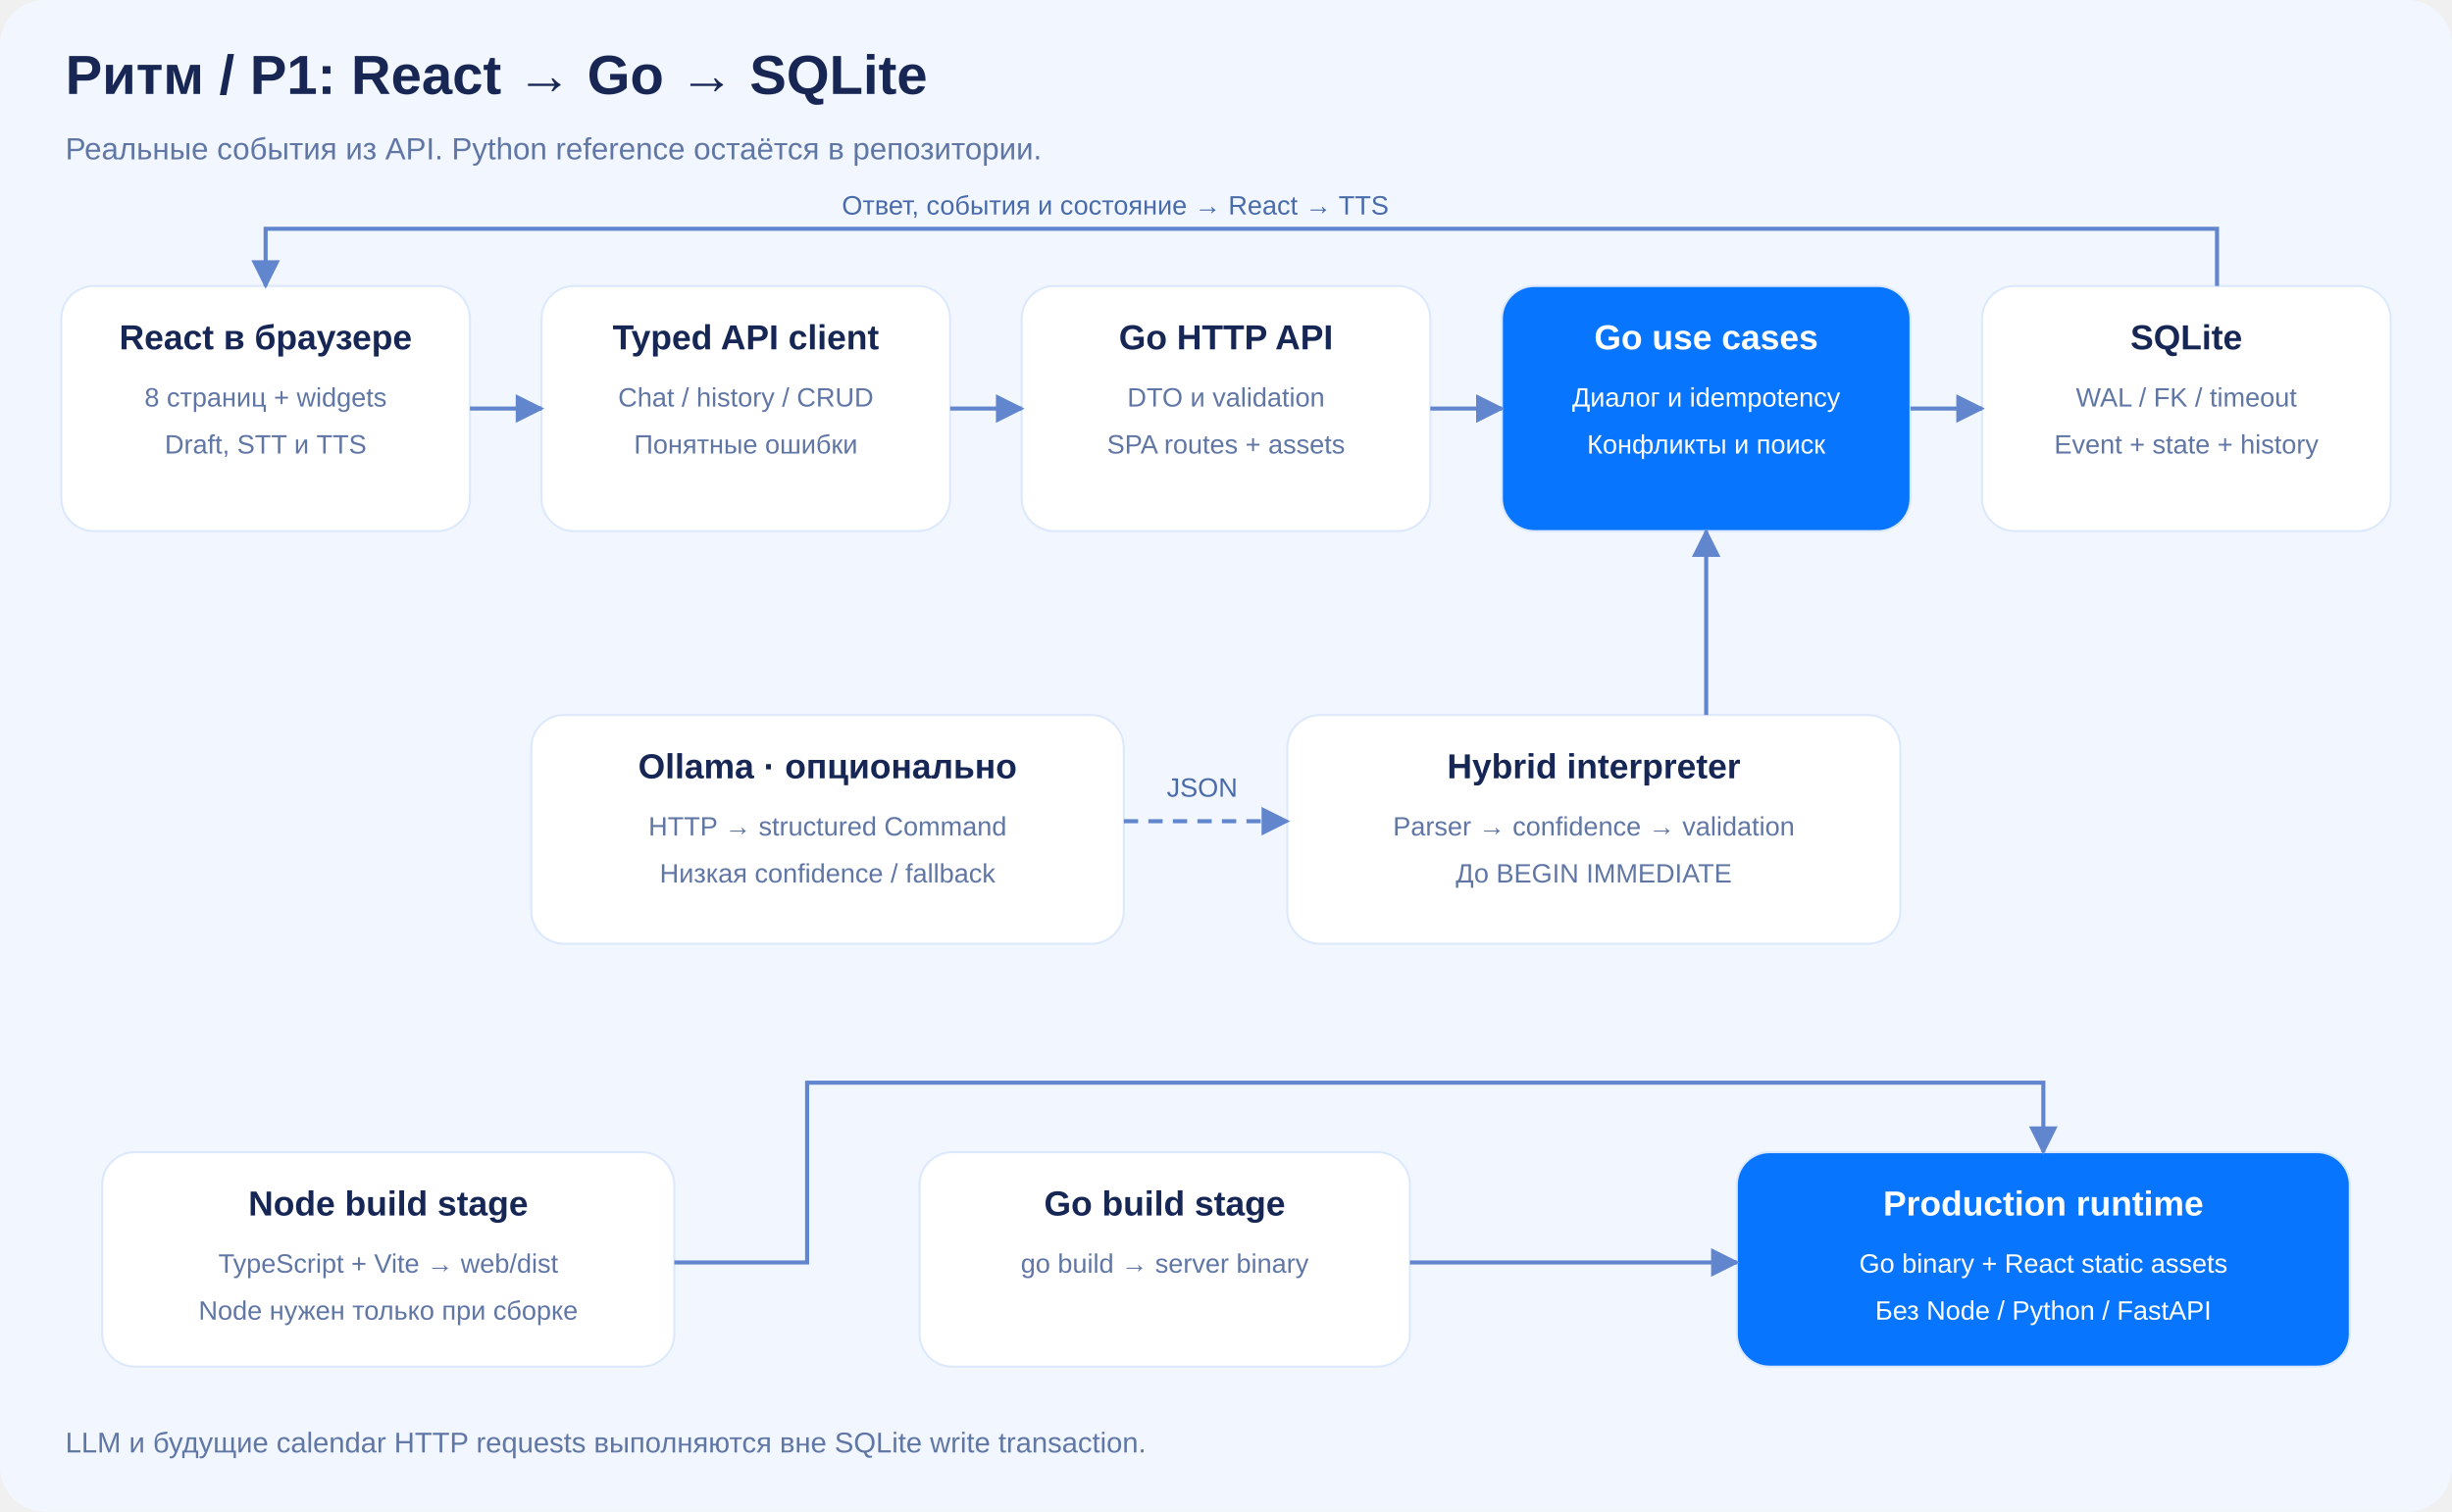
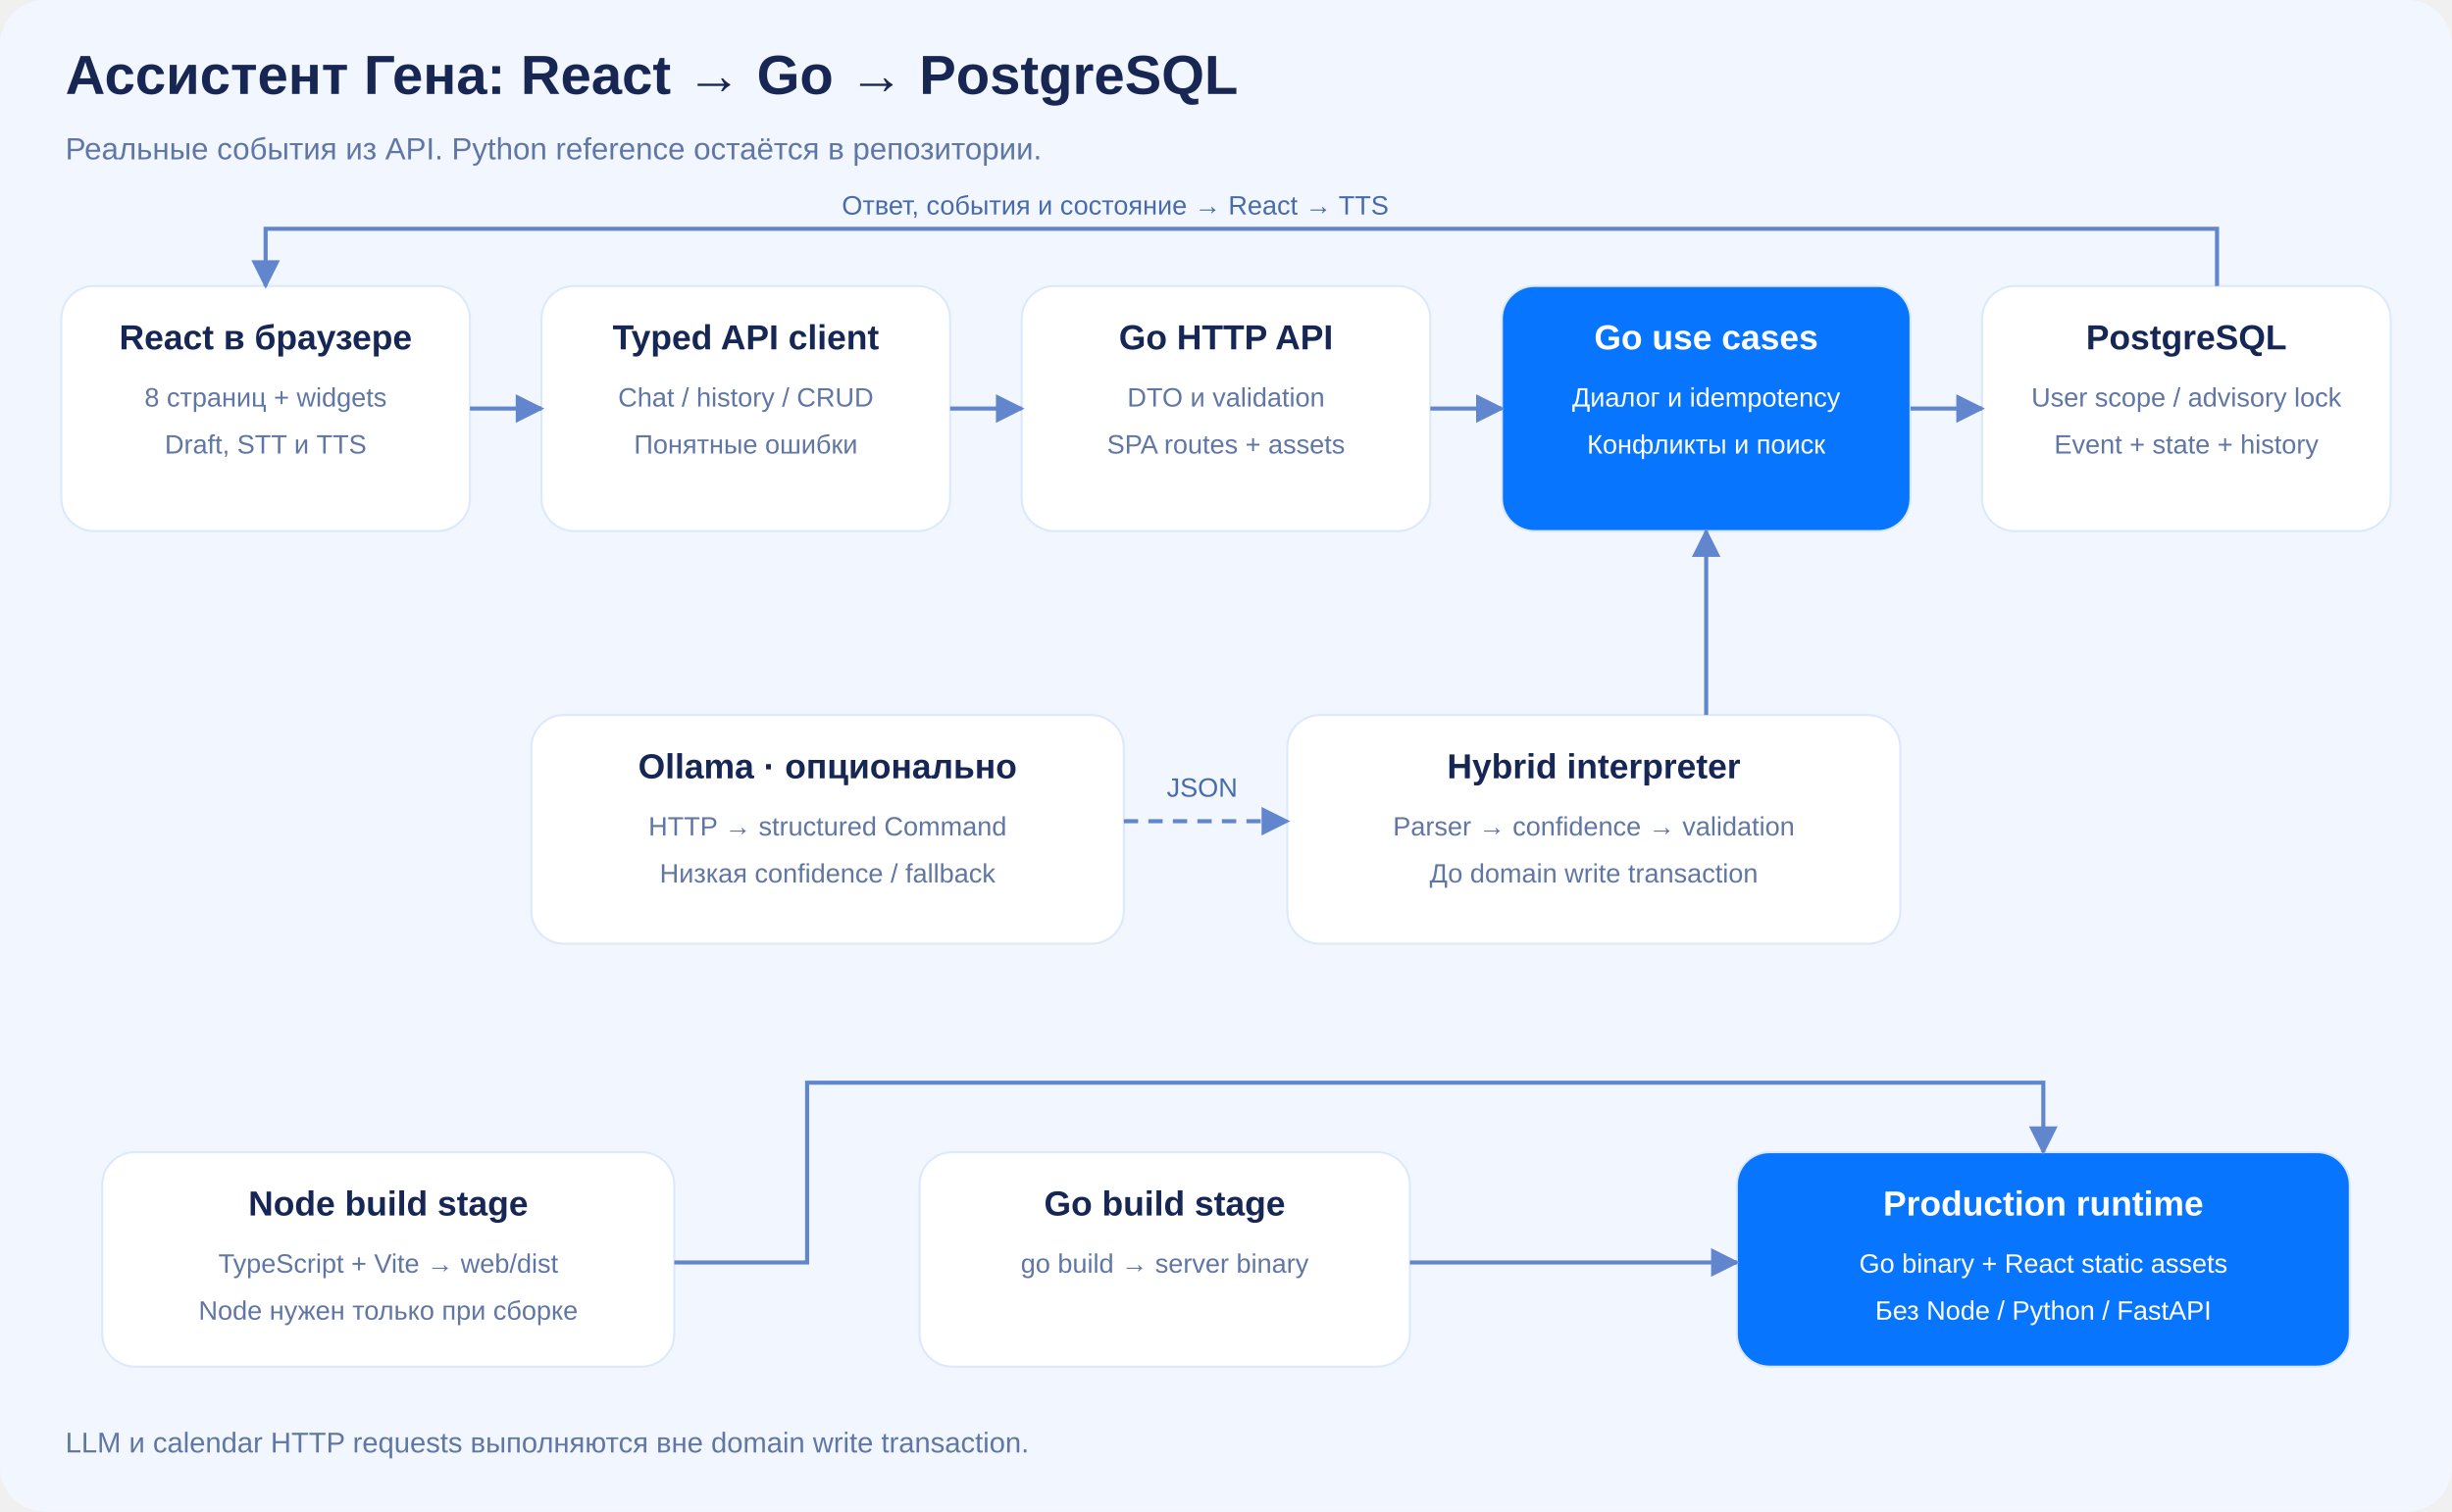
- <svg xmlns="http://www.w3.org/2000/svg" viewBox="0 0 1200 740" role="img" aria-label="Ритм / P1: React → Go → SQLite">
+ <svg xmlns="http://www.w3.org/2000/svg" viewBox="0 0 1200 740" role="img" aria-label="Ассистент Гена: React → Go → PostgreSQL">
  <defs>
    <marker id="arrow" viewBox="0 0 10 10" refX="9" refY="5" markerWidth="7" markerHeight="7" orient="auto-start-reverse">
      <path d="M0 0 L10 5 L0 10Z" fill="#6286cd" />
    </marker>
  </defs>
  <rect width="1200" height="740" rx="22" fill="#f2f7ff" />
  <g font-family="Segoe UI,Arial,sans-serif" fill="#182653">
-     <text x="32" y="46" font-size="27" font-weight="700">Ритм / P1: React → Go → SQLite</text>
+     <text x="32" y="46" font-size="27" font-weight="700">Ассистент Гена: React → Go → PostgreSQL</text>
    <text x="32" y="78" font-size="15" fill="#6076a5">Реальные события из API. Python reference остаётся в репозитории.</text>
    <rect x="30" y="140" width="200" height="120" rx="16" fill="#ffffff" stroke="#dce8fc" />
    <text x="130.0" y="171" text-anchor="middle" font-size="17" font-weight="650" fill="#172755">React в браузере</text>
    <text x="130.0" y="199" text-anchor="middle" font-size="13" fill="#6076a5">8 страниц + widgets</text>
    <text x="130.0" y="222" text-anchor="middle" font-size="13" fill="#6076a5">Draft, STT и TTS</text>
    <rect x="265" y="140" width="200" height="120" rx="16" fill="#ffffff" stroke="#dce8fc" />
    <text x="365.0" y="171" text-anchor="middle" font-size="17" font-weight="650" fill="#172755">Typed API client</text>
    <text x="365.0" y="199" text-anchor="middle" font-size="13" fill="#6076a5">Chat / history / CRUD</text>
    <text x="365.0" y="222" text-anchor="middle" font-size="13" fill="#6076a5">Понятные ошибки</text>
    <rect x="500" y="140" width="200" height="120" rx="16" fill="#ffffff" stroke="#dce8fc" />
    <text x="600.0" y="171" text-anchor="middle" font-size="17" font-weight="650" fill="#172755">Go HTTP API</text>
    <text x="600.0" y="199" text-anchor="middle" font-size="13" fill="#6076a5">DTO и validation</text>
    <text x="600.0" y="222" text-anchor="middle" font-size="13" fill="#6076a5">SPA routes + assets</text>
    <rect x="735" y="140" width="200" height="120" rx="16" fill="#0875ff" stroke="#dce8fc" />
    <text x="835.0" y="171" text-anchor="middle" font-size="17" font-weight="650" fill="#ffffff">Go use cases</text>
    <text x="835.0" y="199" text-anchor="middle" font-size="13" fill="#ffffff">Диалог и idempotency</text>
    <text x="835.0" y="222" text-anchor="middle" font-size="13" fill="#ffffff">Конфликты и поиск</text>
    <rect x="970" y="140" width="200" height="120" rx="16" fill="#ffffff" stroke="#dce8fc" />
-     <text x="1070.0" y="171" text-anchor="middle" font-size="17" font-weight="650" fill="#172755">SQLite</text>
-     <text x="1070.0" y="199" text-anchor="middle" font-size="13" fill="#6076a5">WAL / FK / timeout</text>
+     <text x="1070.0" y="171" text-anchor="middle" font-size="17" font-weight="650" fill="#172755">PostgreSQL</text>
+     <text x="1070.0" y="199" text-anchor="middle" font-size="13" fill="#6076a5">User scope / advisory lock</text>
    <text x="1070.0" y="222" text-anchor="middle" font-size="13" fill="#6076a5">Event + state + history</text>
    <polyline points="230,200 265,200" fill="none" stroke="#6286cd" stroke-width="2" marker-end="url(#arrow)" />
    <polyline points="465,200 500,200" fill="none" stroke="#6286cd" stroke-width="2" marker-end="url(#arrow)" />
    <polyline points="700,200 735,200" fill="none" stroke="#6286cd" stroke-width="2" marker-end="url(#arrow)" />
    <polyline points="935,200 970,200" fill="none" stroke="#6286cd" stroke-width="2" marker-end="url(#arrow)" />
    <rect x="630" y="350" width="300" height="112" rx="16" fill="#ffffff" stroke="#dce8fc" />
    <text x="780.0" y="381" text-anchor="middle" font-size="17" font-weight="650" fill="#172755">Hybrid interpreter</text>
    <text x="780.0" y="409" text-anchor="middle" font-size="13" fill="#6076a5">Parser → confidence → validation</text>
-     <text x="780.0" y="432" text-anchor="middle" font-size="13" fill="#6076a5">До BEGIN IMMEDIATE</text>
+     <text x="780.0" y="432" text-anchor="middle" font-size="13" fill="#6076a5">До domain write transaction</text>
    <rect x="260" y="350" width="290" height="112" rx="16" fill="#ffffff" stroke="#dce8fc" />
    <text x="405.0" y="381" text-anchor="middle" font-size="17" font-weight="650" fill="#172755">Ollama · опционально</text>
    <text x="405.0" y="409" text-anchor="middle" font-size="13" fill="#6076a5">HTTP → structured Command</text>
    <text x="405.0" y="432" text-anchor="middle" font-size="13" fill="#6076a5">Низкая confidence / fallback</text>
    <polyline points="550,402 630,402" fill="none" stroke="#6286cd" stroke-width="2" marker-end="url(#arrow)" stroke-dasharray="7 5" />
    <text x="571" y="390" font-size="13" fill="#496baa">JSON</text>
    <polyline points="835,350 835,260" fill="none" stroke="#6286cd" stroke-width="2" marker-end="url(#arrow)" />
    <polyline points="1085,140 1085,112 130,112 130,140" fill="none" stroke="#6286cd" stroke-width="2" marker-end="url(#arrow)" />
    <text x="412" y="105" font-size="13" fill="#496baa">Ответ, события и состояние → React → TTS</text>
    <rect x="50" y="564" width="280" height="105" rx="16" fill="#ffffff" stroke="#dce8fc" />
    <text x="190.0" y="595" text-anchor="middle" font-size="17" font-weight="650" fill="#172755">Node build stage</text>
    <text x="190.0" y="623" text-anchor="middle" font-size="13" fill="#6076a5">TypeScript + Vite → web/dist</text>
    <text x="190.0" y="646" text-anchor="middle" font-size="13" fill="#6076a5">Node нужен только при сборке</text>
    <rect x="450" y="564" width="240" height="105" rx="16" fill="#ffffff" stroke="#dce8fc" />
    <text x="570.0" y="595" text-anchor="middle" font-size="17" font-weight="650" fill="#172755">Go build stage</text>
    <text x="570.0" y="623" text-anchor="middle" font-size="13" fill="#6076a5">go build → server binary</text>
    <rect x="850" y="564" width="300" height="105" rx="16" fill="#0875ff" stroke="#dce8fc" />
    <text x="1000.0" y="595" text-anchor="middle" font-size="17" font-weight="650" fill="#ffffff">Production runtime</text>
    <text x="1000.0" y="623" text-anchor="middle" font-size="13" fill="#ffffff">Go binary + React static assets</text>
    <text x="1000.0" y="646" text-anchor="middle" font-size="13" fill="#ffffff">Без Node / Python / FastAPI</text>
    <polyline points="330,618 395,618 395,530 1000,530 1000,564" fill="none" stroke="#6286cd" stroke-width="2" marker-end="url(#arrow)" />
    <polyline points="690,618 850,618" fill="none" stroke="#6286cd" stroke-width="2" marker-end="url(#arrow)" />
-     <text x="32" y="711" font-size="14" fill="#6076a5">LLM и будущие calendar HTTP requests выполняются вне SQLite write transaction.</text>
+     <text x="32" y="711" font-size="14" fill="#6076a5">LLM и calendar HTTP requests выполняются вне domain write transaction.</text>
  </g>
</svg>
